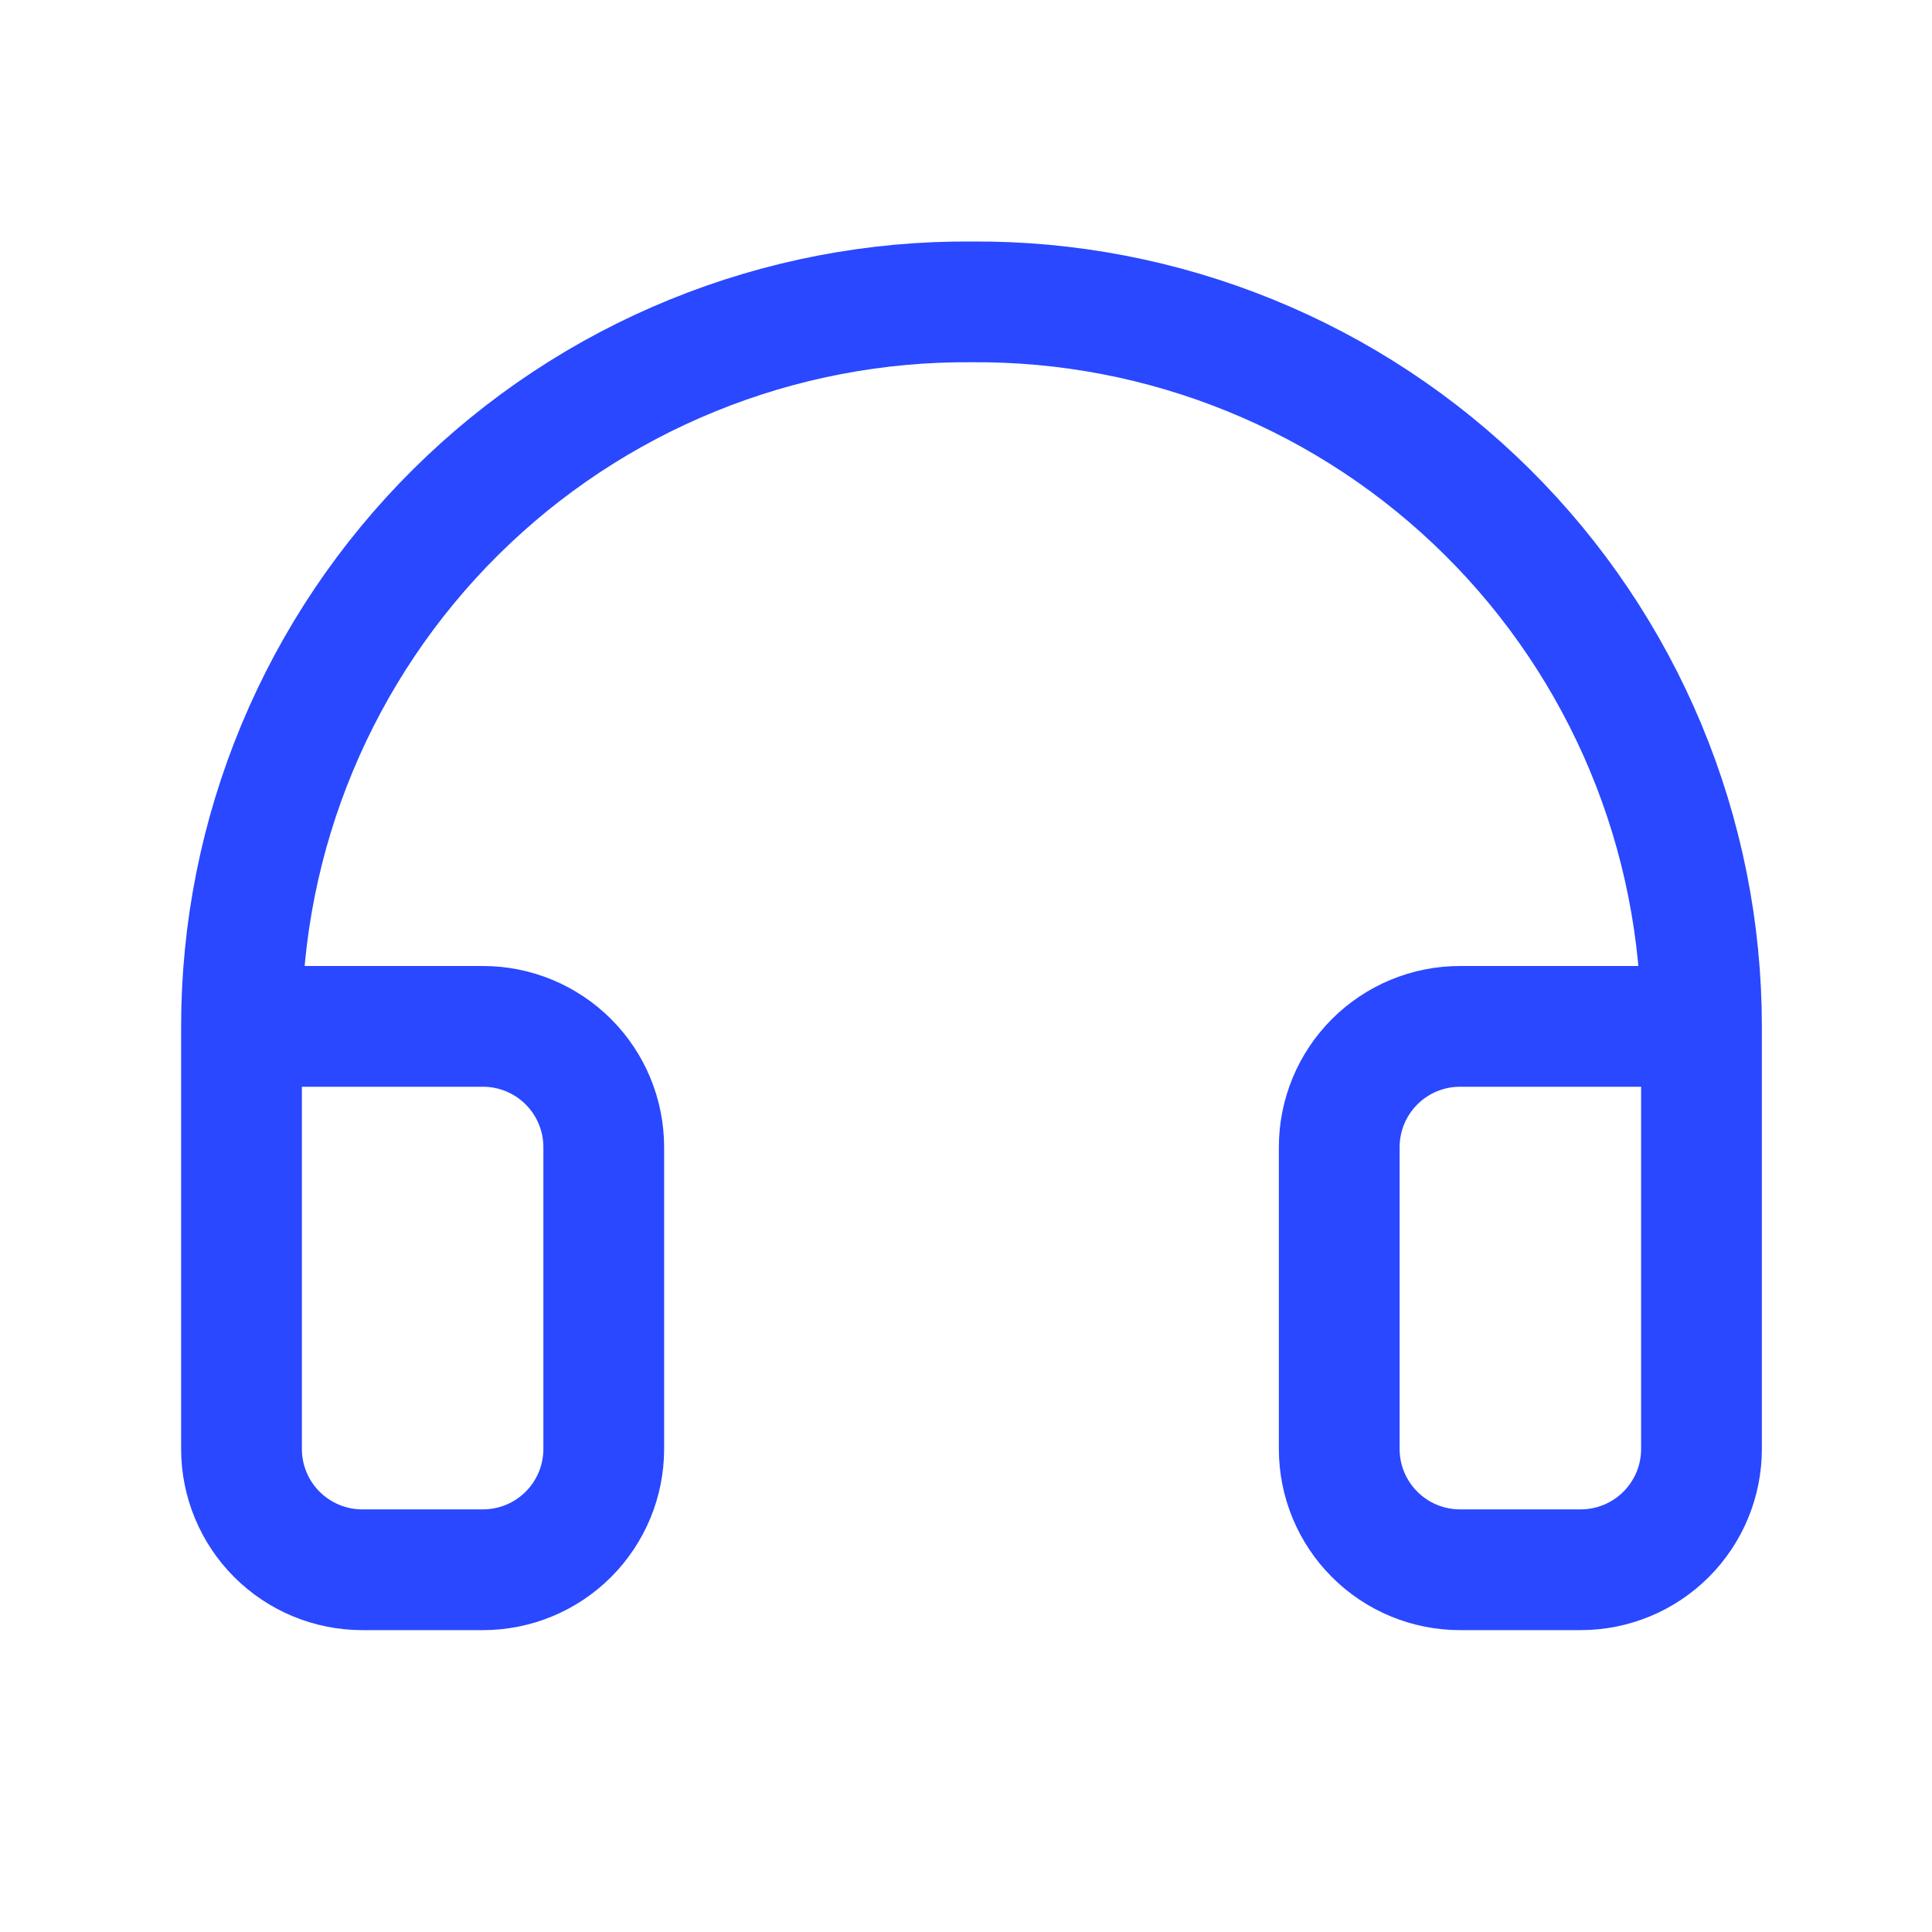
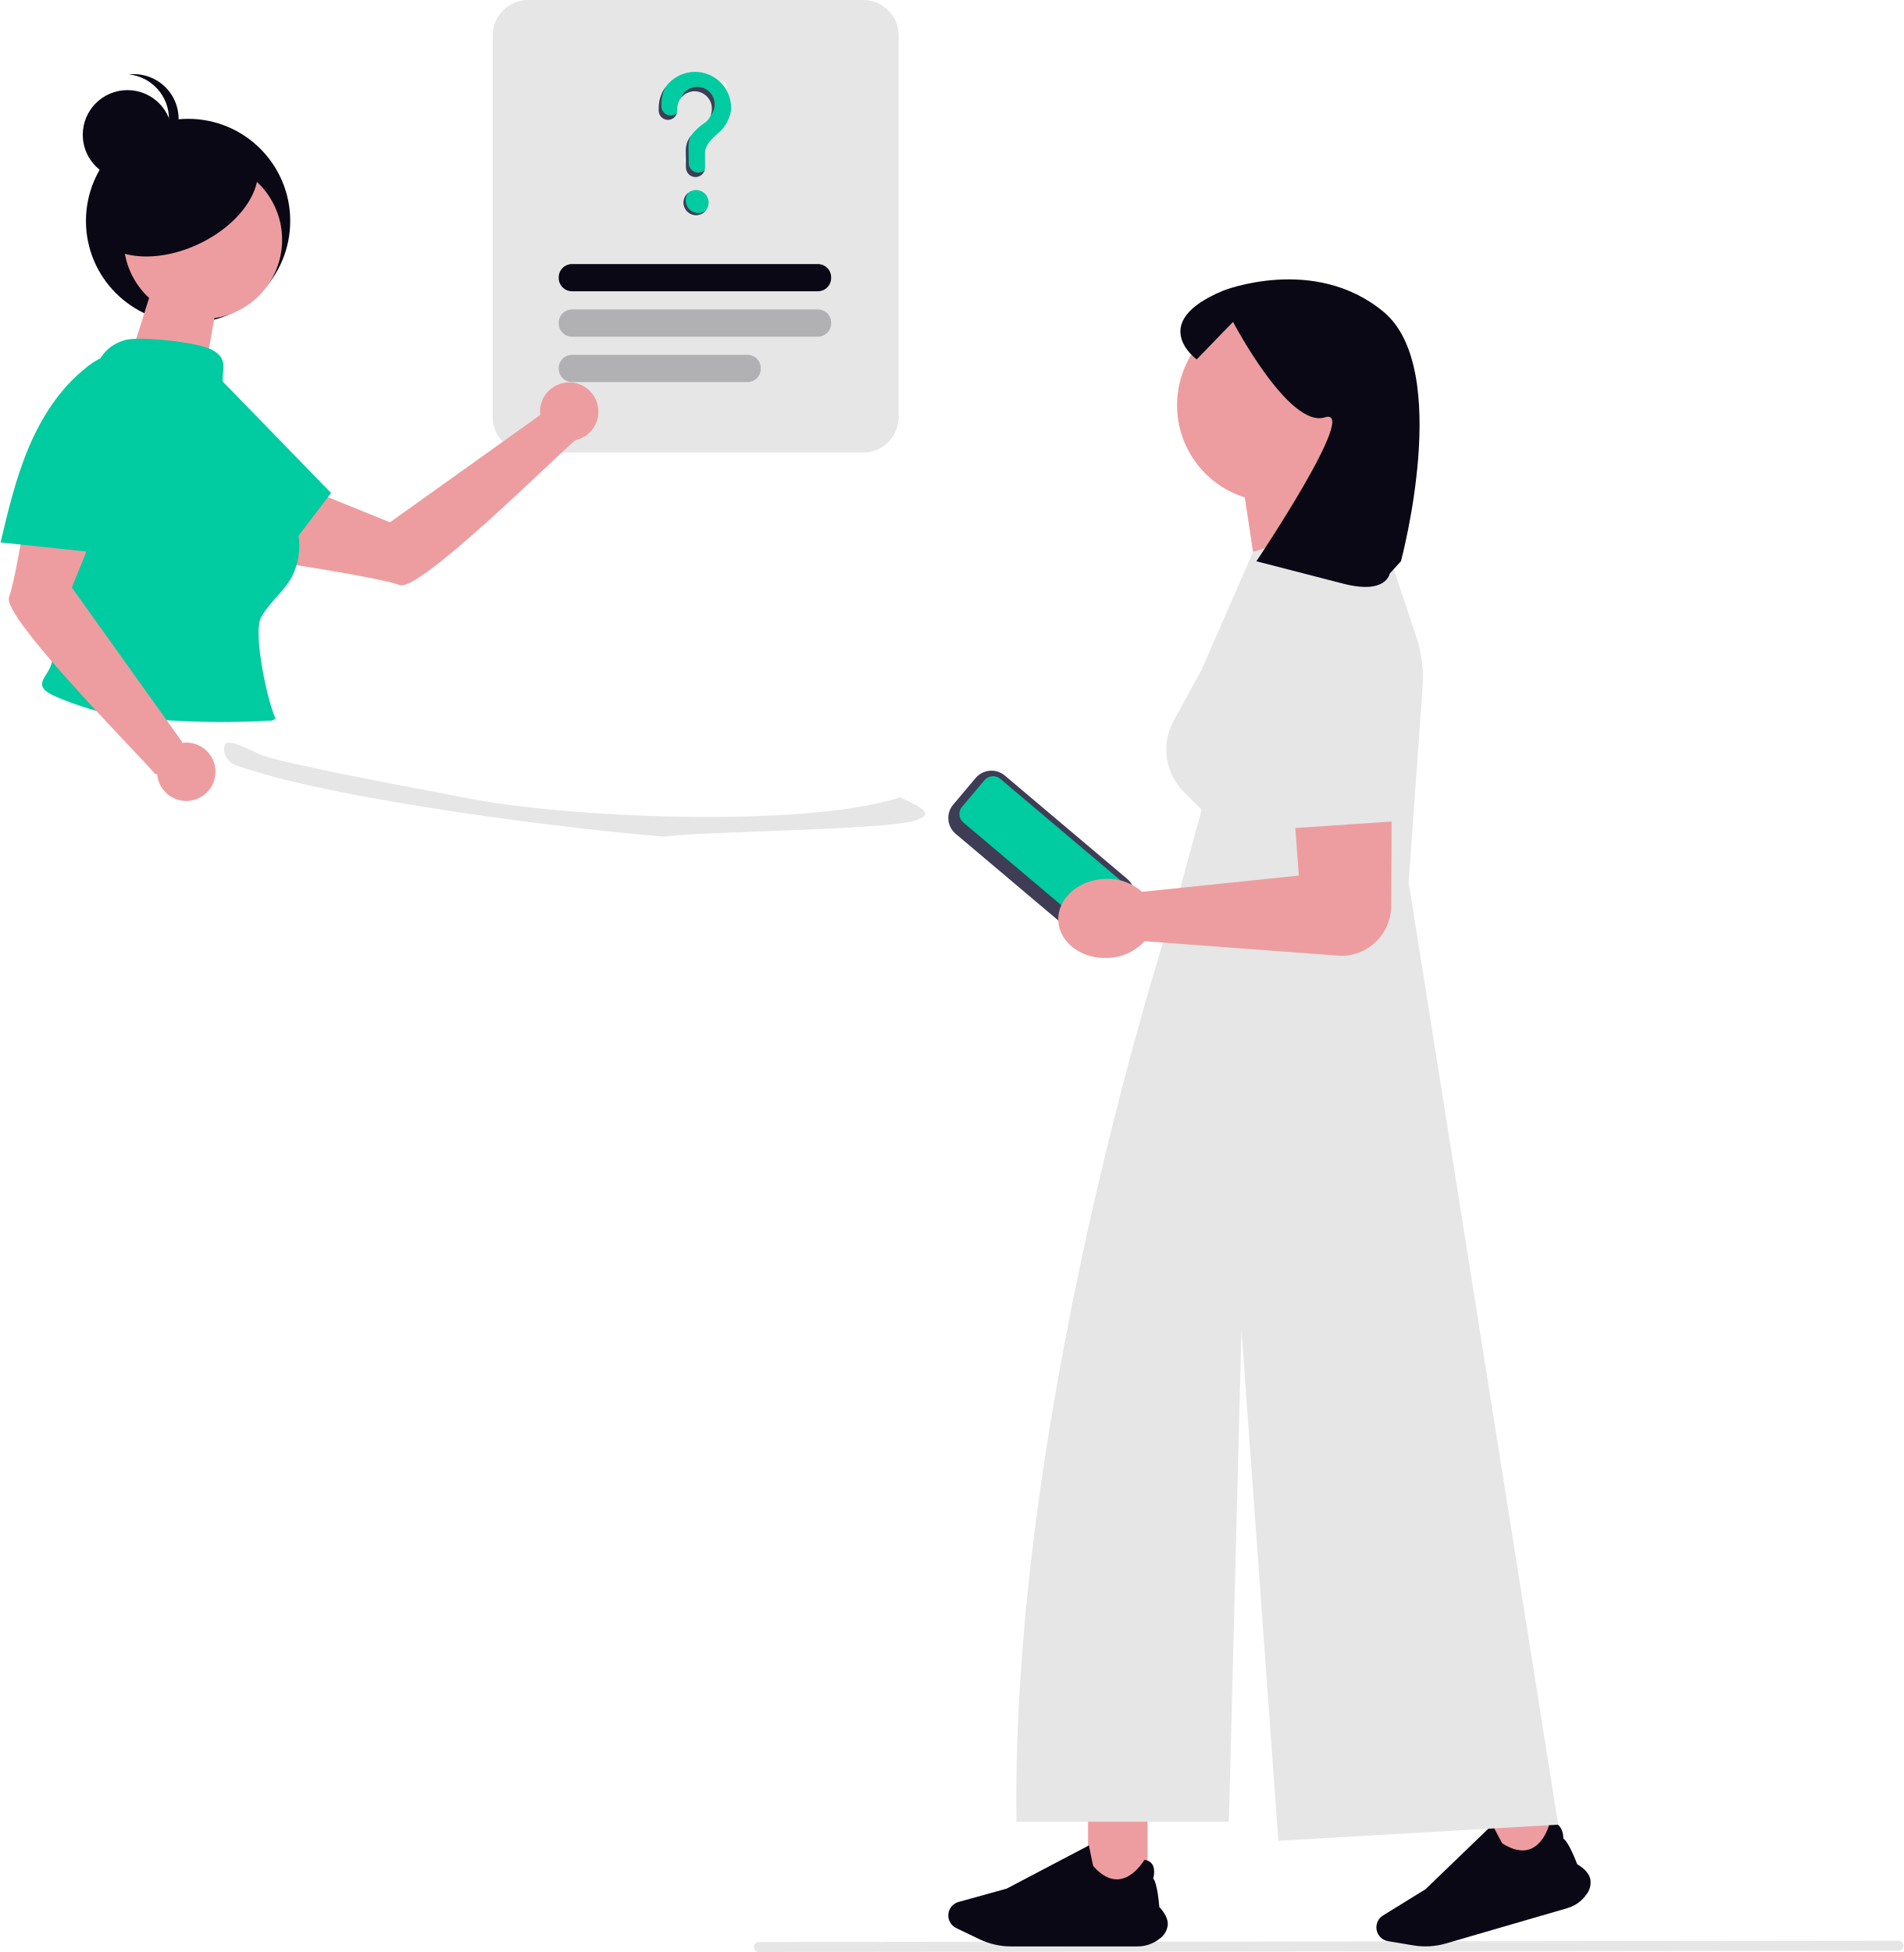
- <svg xmlns="http://www.w3.org/2000/svg" width="32" height="32" viewBox="0 0 32 32" fill="none">
-   <path d="M28.182 17H24.182C23.651 17 23.143 17.211 22.768 17.586C22.393 17.961 22.182 18.47 22.182 19V24C22.182 24.53 22.393 25.039 22.768 25.414C23.143 25.789 23.651 26 24.182 26H26.182C26.712 26 27.221 25.789 27.596 25.414C27.971 25.039 28.182 24.53 28.182 24V17ZM28.182 17C28.182 15.416 27.869 13.849 27.26 12.387C26.651 10.925 25.759 9.598 24.635 8.483C23.511 7.367 22.177 6.485 20.711 5.888C19.245 5.29 17.674 4.988 16.091 5C14.508 4.988 12.937 5.29 11.471 5.888C10.005 6.485 8.671 7.367 7.547 8.483C6.423 9.598 5.531 10.925 4.922 12.387C4.313 13.849 4 15.416 4 17V24C4 24.53 4.211 25.039 4.586 25.414C4.961 25.789 5.47 26 6 26H8C8.53 26 9.039 25.789 9.414 25.414C9.789 25.039 10 24.53 10 24V19C10 18.47 9.789 17.961 9.414 17.586C9.039 17.211 8.53 17 8 17H4" stroke="#2948FF" stroke-width="2" stroke-linecap="round" stroke-linejoin="round" />
+ <svg xmlns="http://www.w3.org/2000/svg" width="857.98" height="880" viewBox="0 0 857.98 880" role="img" artist="Katerina Limpitsouni" source="https://undraw.co/">
+   <g transform="translate(-493.891 -118)">
+     <ellipse cx="46.035" cy="46.034" rx="46.035" ry="46.034" transform="translate(532.63 171.571)" fill="#090814" />
+     <rect width="183" height="204" rx="16" transform="translate(715.941 118)" fill="#e6e6e6" />
+     <g transform="translate(833.721 232.402)">
+       <path d="M1145.855,710.307l-513.648.574a2.251,2.251,0,1,1,0-4.5l513.648-.573a2.251,2.251,0,0,1,0,4.5Z" transform="translate(-629.956 54.717)" fill="#e6e6e6" />
+       <g transform="translate(87.588 233.026)">
+         <g transform="translate(0 0)">
+           <path d="M605.807,350.467l-55.163-46.588a9.329,9.329,0,0,1-1.106-13.131l10.146-12.024a9.328,9.328,0,0,1,13.131-1.107l55.163,46.592a9.328,9.328,0,0,1,1.107,13.131l-10.154,12.023A9.328,9.328,0,0,1,605.807,350.467Z" transform="translate(-547.343 -275.421)" fill="#3f3d56" />
+           <path d="M551.677,290.792a5.027,5.027,0,0,0,.6,7.076l55.163,46.588a5.027,5.027,0,0,0,7.076-.6l10.154-12.023a5.027,5.027,0,0,0-.6-7.076l-55.163-46.588a5.027,5.027,0,0,0-7.076.6Z" transform="translate(-545.484 -274.495)" fill="#00CBA1" />
+         </g>
+       </g>
+       <rect width="26.812" height="35.34" transform="translate(150.58 703.343)" fill="#ed9da0" />
+       <path d="M730.306,516.334H673.311a32.872,32.872,0,0,1-14.157-3.226l-10.505-5.049a6.312,6.312,0,0,1,1.051-11.767l21.679-6L708.46,470.8l.028.138c.69,3.512,1.767,8.818,1.905,9.142,3.8,4.36,7.709,6.364,11.612,5.969,6.806-.69,11.33-8.552,11.374-8.628l.035-.06.069.007a4.512,4.512,0,0,1,3.5,1.911c1.553,2.345.606,5.945.449,6.491,1.859,1.816,2.694,11.978,2.763,12.8,2.688,2.85,3.966,5.588,3.8,8.139a8.769,8.769,0,0,1-3.684,6.162,15.916,15.916,0,0,1-10.006,3.464Z" transform="translate(-557.49 246.743)" fill="#090814" />
+       <rect width="26.812" height="35.34" transform="translate(328.488 694.714) rotate(-16.22)" fill="#ed9da0" />
+       <path d="M852.009,502.883,797.283,518.8a32.871,32.871,0,0,1-14.494.858l-11.5-1.914a6.31,6.31,0,0,1-2.272-11.587l19.135-11.814,30.166-29.069.064.122c1.637,3.172,4.166,7.973,4.383,8.244,4.868,3.122,9.18,3.958,12.816,2.483,6.344-2.558,8.493-11.373,8.512-11.46l.016-.068.068-.012a4.512,4.512,0,0,1,3.9.855c2.149,1.816,2.242,5.541,2.244,6.107,2.294,1.228,5.935,10.749,6.223,11.518,3.377,1.985,5.369,4.258,5.918,6.759a8.768,8.768,0,0,1-1.816,6.943,15.915,15.915,0,0,1-8.639,6.12Z" transform="translate(-485.491 242.972)" fill="#090814" />
+       <path d="M796.9,80.09a43.59,43.59,0,1,0-56.652,41.6l8.426,55.69,42.957-35.792a108.223,108.223,0,0,1-14.266-25.153A43.545,43.545,0,0,0,796.885,80.09Z" transform="translate(-519.023 -11.844)" fill="#ed9da0" />
+       <path d="M841.131,260.851l6.293-88.092a58.257,58.257,0,0,0-2.841-22.578L825.931,94.242l-54.925,17.641-23.174,53.022-12.626,23.139a27.054,27.054,0,0,0,4.62,32.081l8,8-11.153,40.91,1.174-.041-1.574.2s-74.572,224.341-71.9,415.13H760.1l5.682-221.47,16.626,230.069,126.131-7.265-67.4-424.814Z" transform="translate(-546.053 22.534)" fill="#e6e6e6" />
+       <path d="M676.165,254.793c-.5-9.835,8.708-18.3,20.59-18.919a23.4,23.4,0,0,1,17.126,5.806l.276-.013,70.436-7.295-5.283-69.906c-1.954-13.518,1.842-27.151,15.158-30.208h0a26.259,26.259,0,0,1,32.148,25.712l-.4,88.053a22.622,22.622,0,0,1-22.771,22.528l-88.4-6.606a23.394,23.394,0,0,1-16.436,7.543c-11.884.614-21.932-6.861-22.436-16.69Z" transform="translate(-538.995 45.96)" fill="#ed9da0" />
+       <path d="M736.562,136.277l4.243,79.756,58.952-4-10.426-82.946" transform="translate(-503.026 43.284)" fill="#e6e6e6" />
+       <path d="M121.192,117.9s1.175,9.589-18.79,10.122l-40.5,1.083S87.725,48.852,73.648,58.239,22.032,28.275,22.032,28.275L10.956,49.049S-15.506,39.466,13.821,16c0,0,34.991-27.052,72.139-10.807S124.521,111.14,124.521,111.14l-3.33,6.76Z" transform="translate(202.542 -2.539) rotate(16)" fill="#090814" />
+     </g>
+     <path d="M649.109,413.989l67.709-48.367a13.161,13.161,0,1,1,15.81,11.333c-8.464,7.105-70.281,68.586-79.133,65.342-8.983-3.291-48.261-9.249-48.261-9.249l-1.094-37.293Z" transform="translate(20.559 -60.525)" fill="#ed9da0" />
+     <path d="M40.906,71.031a35.711,35.711,0,1,0-29.445-9.107L3.52,87.181,37.2,91.651Z" transform="translate(549.631 190.403)" fill="#ed9da0" />
+     <path d="M103.6,172.135l1.706-.786c-3.56-7.184-10.42-38.652-6.592-45.707,3.673-6.774,10.289-11.587,13.943-18.375a30.8,30.8,0,0,0,2.958-18.418l14.667-19.3L83.451,21.364c-.664-.685-1.352-1.376-2.062-2.06-.153-5.832,2.579-10.2-4.681-14.269-6.037-3.387-32.858-6.4-39.5-4.389-9.823,2.967-12.056,9.937-16.661,19.11A189.683,189.683,0,0,0,4.408,142.15c1.75,8.482-9.059,12.185-1.974,17.172,4.809,3.394,24.464,9.692,30.288,10.437A385.434,385.434,0,0,0,81.029,172.8Q92.321,172.8,103.6,172.135Z" transform="translate(512.837 270.699)" fill="#00CBA1" />
+     <path d="M722.264,432.744c3.291-8.984,9.25-48.261,9.25-48.261l37.293-1.093-18.232,44.97,49.753,69.651s-.092.153-.26.426a13.158,13.158,0,1,1-11.036,13.983.909.909,0,0,1-1.139-.2C782.354,505.276,718.974,441.725,722.264,432.744Z" transform="translate(-224.305 -45.498)" fill="#ed9da0" />
+     <path d="M742.442,427.157c3.424-14.446,6.872-28.973,12.642-42.651s14.033-26.6,25.653-35.841a30,30,0,0,1,12.527-6.481c4.659-.921,9.9.109,13.175,3.55,5.234,5.5,3.658,14.34,1.74,21.693L791.2,432.431l-49.036-5.2Z" transform="translate(-248.273 -64.716)" fill="#00CBA1" />
+     <g transform="translate(594.923 452.8)">
+       <path d="M248.648,9.8c-44.5,14.047-151.136,9.257-196.951,0C38.31,7.1-25.542-4.5-38.428-9.025c-3.836-1.347-16.331-8.527-17.355-4.8-1.141,4.154,1.408,7.909,5.258,9.261,46.478,16.313,159.083,29.617,193,32.05,13.648-2.257,99.308-2.994,112.5-7.157C264.181,17.424,259.67,14.842,248.648,9.8Z" transform="translate(56.057 14.885)" fill="#e6e6e6" />
+     </g>
+     <g transform="translate(790.793 150.406)">
+       <circle cx="5.645" cy="5.645" r="5.645" transform="translate(11.191 53.264)" fill="#00CBA1" />
+       <circle cx="2.946" cy="2.946" r="2.946" transform="translate(24.937 4.172)" fill="#f2f2f2" />
+       <circle cx="2.946" cy="2.946" r="2.946" transform="translate(11.436 36.573)" fill="#f2f2f2" />
+       <path d="M488.514,220.37a16.337,16.337,0,0,0-16.173,16.055c0,.082,0,.656,0,1.4a4.142,4.142,0,0,0,4.142,4.142h0a4.142,4.142,0,0,0,4.142-4.146v-.885a7.855,7.855,0,1,1,12.091,6.613h0s-5.894,3.794-7.691,9h0a11.538,11.538,0,0,0-.475,3.285c0,.457.027,4.458.079,7.7a4.269,4.269,0,0,0,4.27,4.2h0a4.27,4.27,0,0,0,4.271-4.3c-.018-2.973-.028-6.436-.028-6.688,0-3.2,3.084-6.381,5.616-8.458a17.035,17.035,0,0,0,5.859-9.327,10.649,10.649,0,0,0,.307-2.311,16.292,16.292,0,0,0-16.41-16.292Z" transform="translate(-472.282 -220.37)" fill="#00CBA1" />
+       <path d="M477.234,288.214h0a4.142,4.142,0,0,1-4.142-4.142v-1.4a16.139,16.139,0,0,1,1.887-7.352,16.176,16.176,0,0,0-3.112,9.316v1.4a4.142,4.142,0,0,0,4.142,4.142h0A4.145,4.145,0,0,0,480,287.159,4.126,4.126,0,0,1,477.234,288.214Z" transform="translate(-471.866 -268.573)" fill="#3f3d56" />
+       <path d="M561,277.376a7.855,7.855,0,0,1,6.831,10.973,7.854,7.854,0,1,0-13.184-8.221A7.839,7.839,0,0,1,561,277.376Z" transform="translate(-544.489 -268.649)" fill="#3f3d56" />
+       <path d="M576.941,470.691h0a4.27,4.27,0,0,1-4.27-4.2c-.052-3.245-.079-7.245-.079-7.7a11.535,11.535,0,0,1,.475-3.285h0a11.664,11.664,0,0,1,.674-1.559,13.507,13.507,0,0,0-1.9,3.523h0a11.539,11.539,0,0,0-.475,3.285c0,.457.027,4.458.079,7.7a4.269,4.269,0,0,0,4.27,4.2h0a4.271,4.271,0,0,0,4.1-3.073A4.254,4.254,0,0,1,576.941,470.691Z" transform="translate(-559.154 -425.277)" fill="#3f3d56" />
+       <path d="M567.389,672.435a5.645,5.645,0,0,1-2.1-8.774,5.645,5.645,0,1,0,7.679,8.157,5.642,5.642,0,0,1-5.584.615Z" transform="translate(-551.796 -609.257)" fill="#3f3d56" />
+     </g>
+     <rect width="122.789" height="12.279" rx="6" transform="translate(745.721 237.035)" fill="#090814" />
+     <rect width="122.789" height="12.279" rx="6" transform="translate(745.721 257.499)" fill="#090814" opacity="0.24" />
+     <rect width="91.069" height="12.279" rx="6" transform="translate(745.721 277.964)" fill="#090814" opacity="0.24" />
+     <ellipse cx="25.116" cy="39.721" rx="25.116" ry="39.721" transform="translate(547.352 244.916) rotate(-115.101)" fill="#090814" />
+     <ellipse cx="20.14" cy="20.14" rx="20.14" ry="20.14" transform="translate(531.193 158.626)" fill="#090814" />
+     <path d="M518.863,171.6a20.139,20.139,0,0,0-17.979-20.02,20.14,20.14,0,1,1,0,40.041A20.139,20.139,0,0,0,518.864,171.6Z" transform="translate(51.173 -0.027)" fill="#090814" />
+   </g>
</svg>
